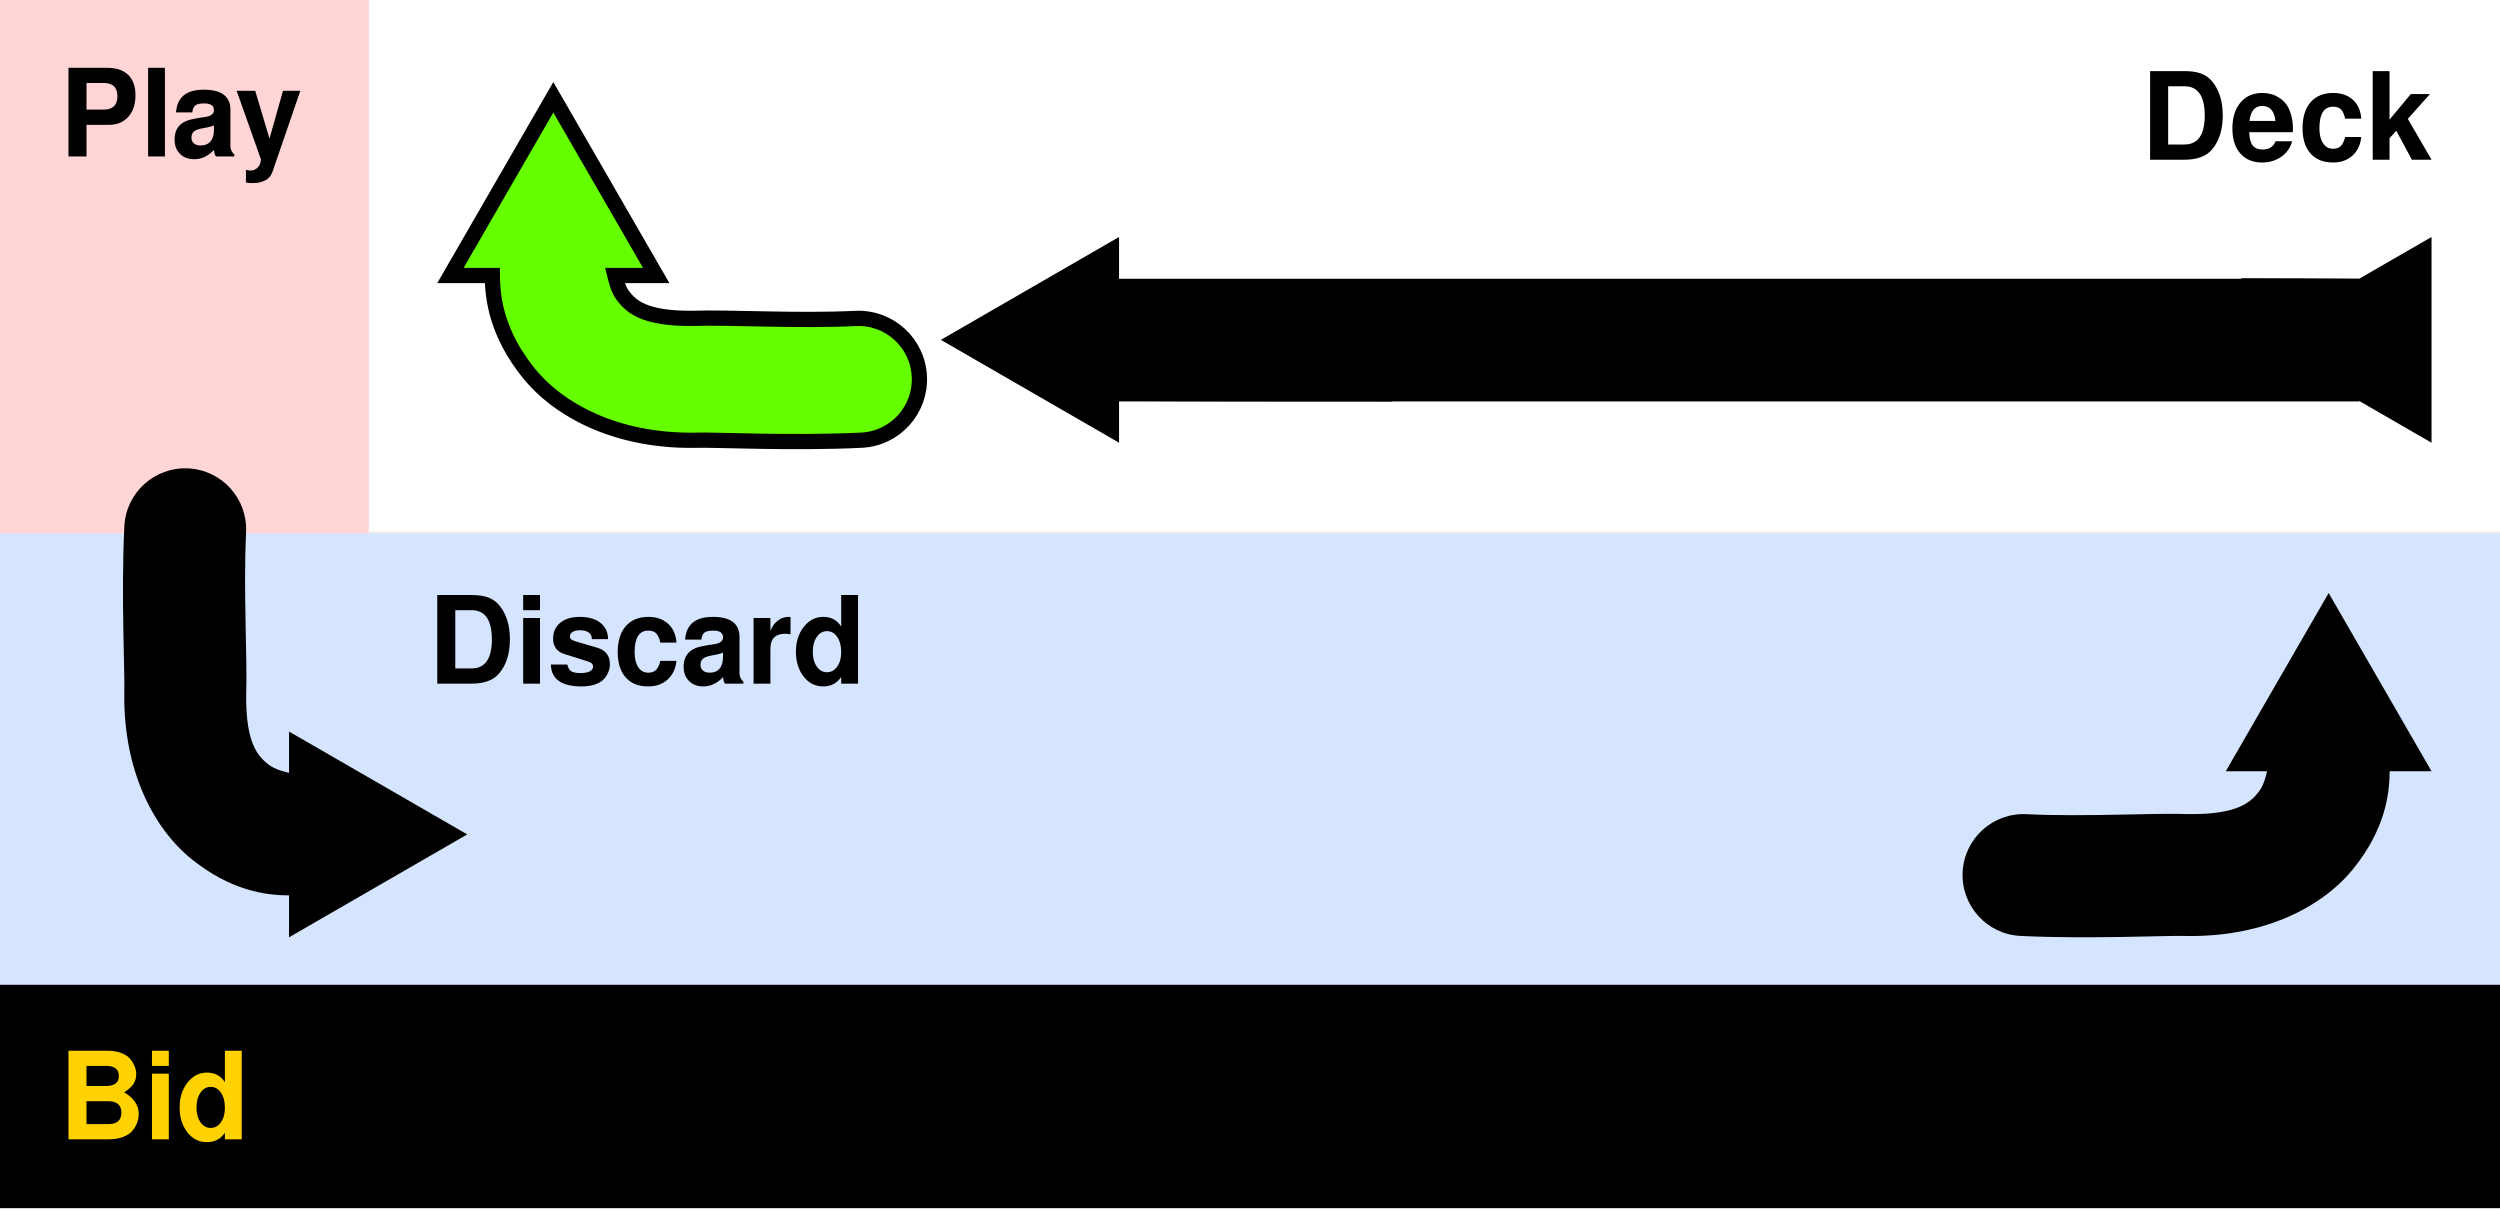
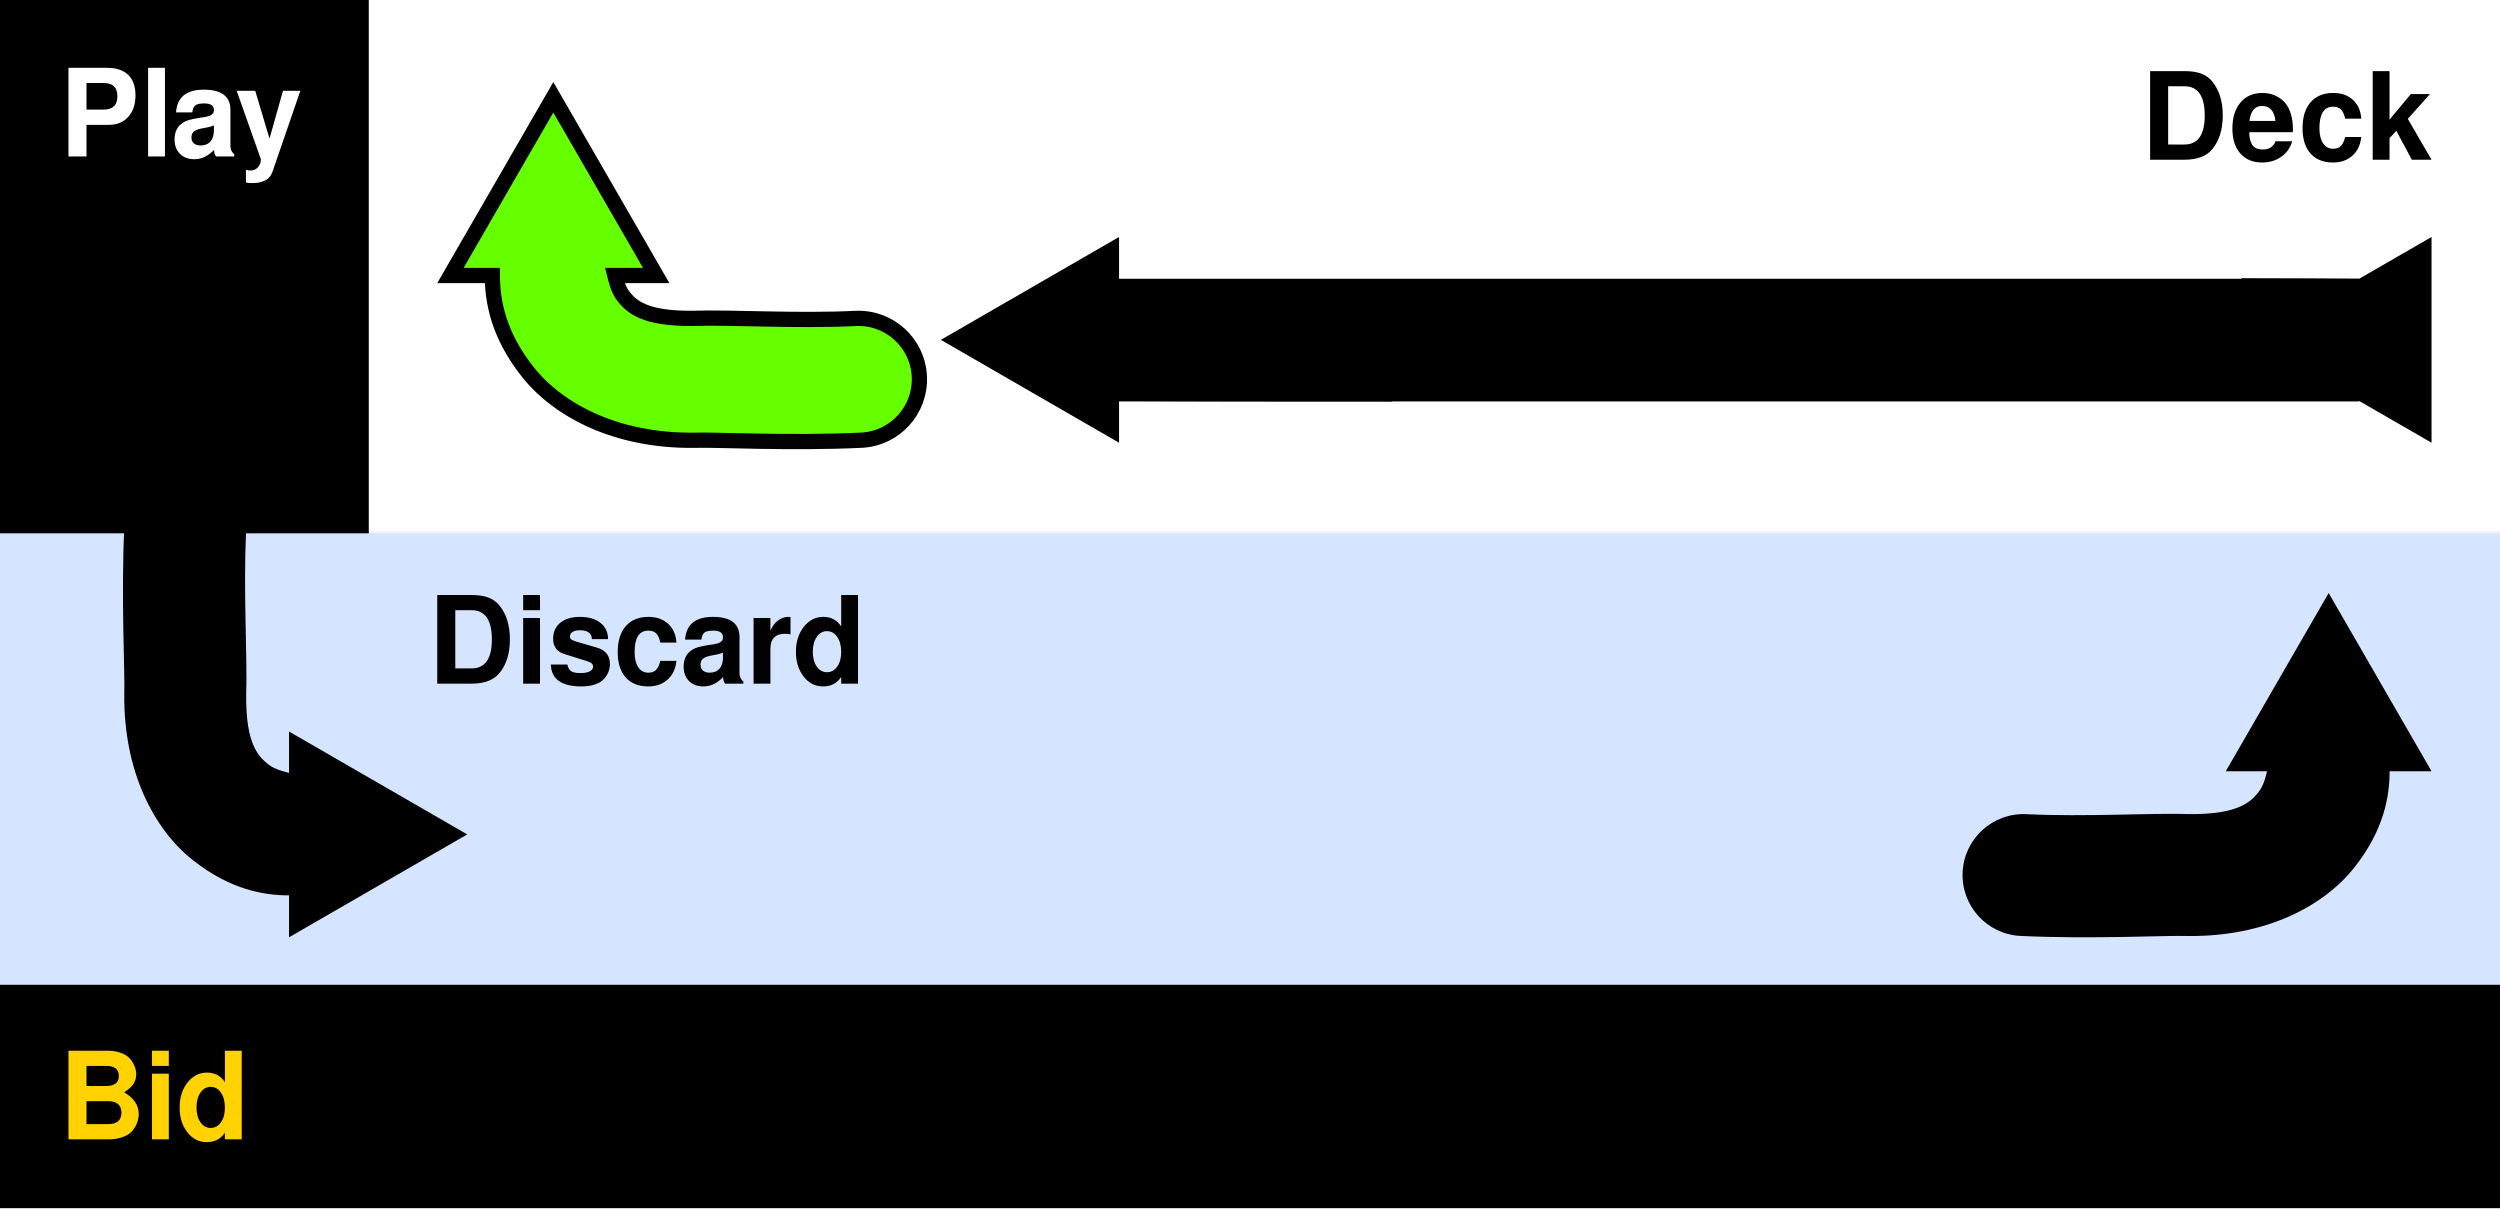
<svg xmlns="http://www.w3.org/2000/svg" width="1640.643" height="792.833" viewBox="0 0 1640.643 792.833" id="svg2" version="1.1" xml:space="preserve">
  <defs id="defs4" />
  <g id="layer1" transform="translate(643.8027,-988.9757)">
    <g id="g4158" transform="matrix(2,0,0,2,-1800,-1412.362)">
      <g id="g4546" transform="matrix(1.79048,0,0,1.112238,987.1999,-333.313)" style="fill:#b3b3b3" />
      <g id="g847" transform="matrix(1.1,0,0,1.1,-110.2742,-123.2605)">
        <rect transform="rotate(90)" y="-1371.54" x="1362.663" height="745.747" width="134.665" id="rect4183-8-5-9-3-6-3-7-5-6-1-7-1-1-3-9-7-2-5-7-2-6-1-2-28-6" style="fill:#d5e5ff;fill-opacity:1;stroke:none;stroke-width:6.065;stroke-linecap:round;stroke-linejoin:round;stroke-miterlimit:4;stroke-dasharray:none;stroke-opacity:1" ry="0" />
        <rect transform="rotate(90)" y="-1371.54" x="1497.328" height="745.747" width="66.623" id="rect4183-8-5-9-3-6-3-7-5-6-1-7-1-1-3-9-7-2-5-7-2-6-1-2-2" style="fill:#000000;fill-opacity:1;stroke:none;stroke-width:6.065;stroke-linecap:round;stroke-linejoin:round;stroke-miterlimit:4;stroke-dasharray:none;stroke-opacity:1" ry="0" />
        <g id="g4546-2" transform="matrix(1.627709,0,0,1.011126,1011.421,-104.5906)" style="fill:#b3b3b3" />
        <g id="g4546-6" transform="matrix(1.627709,0,0,1.011126,882.8092,66.52339)" style="fill:#b3b3b3" />
        <g aria-label="SHIP" transform="matrix(0,0.3393939,-0.3393939,0,1083.087,1052.89)" id="text2762" style="font-weight:bold;font-size:85.77px;line-height:1.25;-inkscape-font-specification:'sans-serif, Bold';fill:#ffffff;stroke-width:1.339" />
        <g id="g4546-60" transform="matrix(1.627709,0,0,1.011126,1011.421,176.1832)" style="fill:#b3b3b3" />
        <g aria-label="SHIP" transform="matrix(0,0.3393939,-0.3393939,0,1211.699,1162.55)" id="text2762-8" style="font-weight:bold;font-size:85.77px;line-height:1.25;-inkscape-font-specification:'sans-serif, Bold';fill:#ffffff;stroke-width:1.339" />
        <rect transform="rotate(90)" y="-1371.54" x="1203.572" height="745.747" width="158.472" id="rect4183-8-5-9-3-6-3-7-5-6-1-7-1-1-3-9-7-2-5-7-2-6-1-2-28" style="fill:#ffffff;fill-opacity:1;stroke:none;stroke-width:6.065;stroke-linecap:round;stroke-linejoin:round;stroke-miterlimit:4;stroke-dasharray:none;stroke-opacity:1" ry="0" />
        <text xml:space="preserve" style="font-style:normal;font-variant:normal;font-weight:600;font-stretch:normal;font-size:36.079px;line-height:1.25;font-family:FreeSans;-inkscape-font-specification:'FreeSans, Semi-Bold';font-variant-ligatures:normal;font-variant-caps:normal;font-variant-numeric:normal;font-variant-east-asian:normal;fill:#000000;fill-opacity:1;stroke:none;stroke-width:0.455;stroke-opacity:1" x="1270.883" y="1244.732" id="text15701-9" transform="scale(0.9948168,1.00521)">
          <tspan id="tspan15699-2" style="font-style:normal;font-variant:normal;font-weight:600;font-stretch:normal;font-size:36.079px;font-family:FreeSans;-inkscape-font-specification:'FreeSans, Semi-Bold';font-variant-ligatures:normal;font-variant-caps:normal;font-variant-numeric:normal;font-variant-east-asian:normal;fill:#000000;fill-opacity:1;stroke:none;stroke-width:0.455;stroke-opacity:1" x="1270.883" y="1244.732">Deck</tspan>
          <tspan style="font-style:normal;font-variant:normal;font-weight:600;font-stretch:normal;font-size:36.079px;font-family:FreeSans;-inkscape-font-specification:'FreeSans, Semi-Bold';font-variant-ligatures:normal;font-variant-caps:normal;font-variant-numeric:normal;font-variant-east-asian:normal;fill:#000000;fill-opacity:1;stroke:none;stroke-width:0.455;stroke-opacity:1" x="1270.883" y="1289.831" id="tspan429" />
        </text>
        <path id="path283-2-6" style="color:#000000;fill:#000000;fill-opacity:1;fill-rule:evenodd;stroke-width:1;stroke-linecap:round;-inkscape-stroke:none" d="m 1320.429,1380.474 30.69,53.157 h -12.506 v 0.257 -0.257 c 0,7.246 -1.566,17.502 -10.685,28.908 -9.12,11.405 -26.316,20.466 -49.404,20.241 h -0.268 l -0.269,-0.011 c -5.367,-0.211 -28.549,0.998 -49.458,-0.01 a 18.182,18.182 0 0 1 -17.287,-19.033 18.182,18.182 0 0 1 19.033,-17.287 c 17.833,0.858 37.191,-0.422 48.69,-0.023 -0.03,-3e-4 -0.056,0 -0.086,9e-4 l 0.537,0.012 c -0.144,-0.01 -0.304,-0.01 -0.451,-0.013 14.597,0.127 18.26,-3.71 20.56,-6.587 1.609,-2.013 2.271,-5.135 2.541,-6.198 h -12.325 z" />
        <text xml:space="preserve" style="font-style:normal;font-variant:normal;font-weight:600;font-stretch:normal;font-size:36.079px;line-height:1.25;font-family:FreeSans;-inkscape-font-specification:'FreeSans, Semi-Bold';font-variant-ligatures:normal;font-variant-caps:normal;font-variant-numeric:normal;font-variant-east-asian:normal;fill:#ffd200;fill-opacity:1;stroke:none;stroke-width:1.136;stroke-dasharray:none;stroke-opacity:1" x="646.696" y="1535.442" id="text15701-9-8" transform="scale(0.9948168,1.00521)">
          <tspan id="tspan15699-2-7" style="font-style:normal;font-variant:normal;font-weight:600;font-stretch:normal;font-size:36.079px;font-family:FreeSans;-inkscape-font-specification:'FreeSans, Semi-Bold';font-variant-ligatures:normal;font-variant-caps:normal;font-variant-numeric:normal;font-variant-east-asian:normal;fill:#ffd200;fill-opacity:1;stroke:none;stroke-width:1.136;stroke-dasharray:none;stroke-opacity:1" x="646.696" y="1535.442">Bid</tspan>
        </text>
        <text xml:space="preserve" style="font-style:normal;font-variant:normal;font-weight:600;font-stretch:normal;font-size:36.079px;line-height:1.25;font-family:FreeSans;-inkscape-font-specification:'FreeSans, Semi-Bold';font-variant-ligatures:normal;font-variant-caps:normal;font-variant-numeric:normal;font-variant-east-asian:normal;fill:#000000;fill-opacity:1;stroke:none;stroke-width:0.455;stroke-opacity:1" x="757.276" y="1400.206" id="text15701-9-8-9" transform="scale(0.9948168,1.00521)">
          <tspan id="tspan15699-2-7-2" style="font-style:normal;font-variant:normal;font-weight:600;font-stretch:normal;font-size:36.079px;font-family:FreeSans;-inkscape-font-specification:'FreeSans, Semi-Bold';font-variant-ligatures:normal;font-variant-caps:normal;font-variant-numeric:normal;font-variant-east-asian:normal;fill:#000000;fill-opacity:1;stroke:none;stroke-width:0.455;stroke-opacity:1" x="757.276" y="1400.206">Discard</tspan>
        </text>
        <g id="g883" transform="translate(0,-10.17789)">
          <g id="g21323" transform="translate(55.36648,379.0102)">
            <path id="path283-2" style="color:#000000;fill:#66ff00;fill-opacity:1;fill-rule:evenodd;stroke:#000000;stroke-width:4.545;stroke-linecap:round;stroke-dasharray:none" d="m 735.482,863.766 -30.69,53.157 h 12.506 l 0.004,0.257 -0.002,-0.257 c 0,7.246 1.566,17.502 10.685,28.908 9.12,11.405 26.316,20.466 49.404,20.241 h 0.268 l 0.269,-0.011 c 5.367,-0.211 28.549,0.998 49.458,-0.01 a 18.182,18.182 0 0 0 17.287,-19.033 18.182,18.182 0 0 0 -19.033,-17.287 c -17.833,0.858 -37.191,-0.422 -48.69,-0.023 0.03,-3e-4 0.056,0 0.086,9e-4 l -0.537,0.012 c 0.144,-0.01 0.304,-0.01 0.451,-0.013 -14.597,0.127 -18.26,-3.71 -20.56,-6.587 -1.609,-2.013 -2.271,-5.135 -2.541,-6.198 h 12.325 z" />
            <path id="path4788-2-6-6" style="fill:#000000;fill-opacity:1;stroke:none;stroke-width:10.331;stroke-dasharray:none;stroke-dashoffset:0;stroke-opacity:0.511" d="m 904.241,966.807 -53.156,-30.69 53.156,-30.69 v 12.553 c 20.129,0.14 49.293,0.166 81.457,0.153 v 36.356 c -32.273,0.011 -61.126,-0.024 -81.457,-0.168 z" />
          </g>
          <path id="path4788-2-6-7" style="fill:#000000;fill-opacity:1;stroke:none;stroke-width:10.331;stroke-dasharray:none;stroke-dashoffset:0;stroke-opacity:0.511" d="m 1351.119,1345.817 -21.759,-12.562 c -9.09,-0.078 -21.018,-0.124 -35.006,-0.147 v -36.355 c 13.973,0.025 25.898,0.075 35.167,0.154 l 21.598,-12.469 z" />
          <rect style="fill:#000000;stroke-width:6.065;stroke-linecap:round;stroke-opacity:0.153" id="rect630" width="369.914" height="36.593" x="959.608" y="-1333.499" transform="scale(1,-1)" />
        </g>
-         <rect transform="rotate(90)" y="-735.8" x="1203.572" height="110.007" width="159.091" id="rect4183-8-5-9-3-6-3-7-5-6-1-7-1-1-3-9-7-2-5-7-2-6-1-2-28-9" style="fill:#ffd5d5;fill-opacity:1;stroke:none;stroke-width:6.065;stroke-linecap:round;stroke-linejoin:round;stroke-miterlimit:4;stroke-dasharray:none;stroke-opacity:0.153" ry="0" />
-         <text xml:space="preserve" style="font-style:normal;font-variant:normal;font-weight:600;font-stretch:normal;font-size:36.079px;line-height:1.25;font-family:FreeSans;-inkscape-font-specification:'FreeSans, Semi-Bold';font-variant-ligatures:normal;font-variant-caps:normal;font-variant-numeric:normal;font-variant-east-asian:normal;fill:#000000;fill-opacity:1;stroke:none;stroke-width:0.455;stroke-opacity:1" x="646.696" y="1243.757" id="text15701-9-5" transform="scale(0.9948168,1.00521)">
-           <tspan id="tspan15699-2-3" style="font-style:normal;font-variant:normal;font-weight:600;font-stretch:normal;font-size:36.079px;font-family:FreeSans;-inkscape-font-specification:'FreeSans, Semi-Bold';font-variant-ligatures:normal;font-variant-caps:normal;font-variant-numeric:normal;font-variant-east-asian:normal;fill:#000000;fill-opacity:1;stroke:none;stroke-width:0.455;stroke-opacity:1" x="646.696" y="1243.757">Play</tspan>
+         <rect transform="rotate(90)" y="-735.8" x="1203.572" height="110.007" width="159.091" id="rect4183-8-5-9-3-6-3-7-5-6-1-7-1-1-3-9-7-2-5-7-2-6-1-2-28-9" style="fill:#000000;fill-opacity:1;stroke:none;stroke-width:6.065;stroke-linecap:round;stroke-linejoin:round;stroke-miterlimit:4;stroke-dasharray:none;stroke-opacity:0.153" ry="0" />
+         <text xml:space="preserve" style="font-style:normal;font-variant:normal;font-weight:600;font-stretch:normal;font-size:36.079px;line-height:1.25;font-family:FreeSans;-inkscape-font-specification:'FreeSans, Semi-Bold';font-variant-ligatures:normal;font-variant-caps:normal;font-variant-numeric:normal;font-variant-east-asian:normal;fill:#ffffff;fill-opacity:1;stroke:none;stroke-width:0.455;stroke-opacity:1" x="646.696" y="1243.757" id="text15701-9-5" transform="scale(0.9948168,1.00521)">
+           <tspan id="tspan15699-2-3" style="font-style:normal;font-variant:normal;font-weight:600;font-stretch:normal;font-size:36.079px;font-family:FreeSans;-inkscape-font-specification:'FreeSans, Semi-Bold';font-variant-ligatures:normal;font-variant-caps:normal;font-variant-numeric:normal;font-variant-east-asian:normal;fill:#ffffff;fill-opacity:1;stroke:none;stroke-width:0.455;stroke-opacity:1" x="646.696" y="1243.757">Play</tspan>
        </text>
        <path id="path283-2-6-2" style="color:#000000;fill:#000000;fill-opacity:1;fill-rule:evenodd;stroke-width:1;stroke-linecap:round;-inkscape-stroke:none" d="m 765.169,1452.476 -53.157,30.69 v -12.506 h -0.257 0.257 c -7.246,0 -17.502,-1.566 -28.908,-10.685 -11.405,-9.12 -20.466,-26.316 -20.241,-49.404 v -0.268 l 0.011,-0.269 c 0.211,-5.367 -0.998,-28.549 0.01,-49.458 a 18.182,18.182 0 0 1 19.033,-17.287 18.182,18.182 0 0 1 17.287,19.033 c -0.858,17.833 0.422,37.191 0.023,48.69 3e-4,-0.03 0,-0.056 -9e-4,-0.086 l -0.012,0.537 c 0.01,-0.144 0.01,-0.304 0.013,-0.451 -0.127,14.597 3.71,18.26 6.587,20.56 2.013,1.609 5.135,2.271 6.198,2.541 v -12.325 z" />
      </g>
    </g>
  </g>
</svg>
